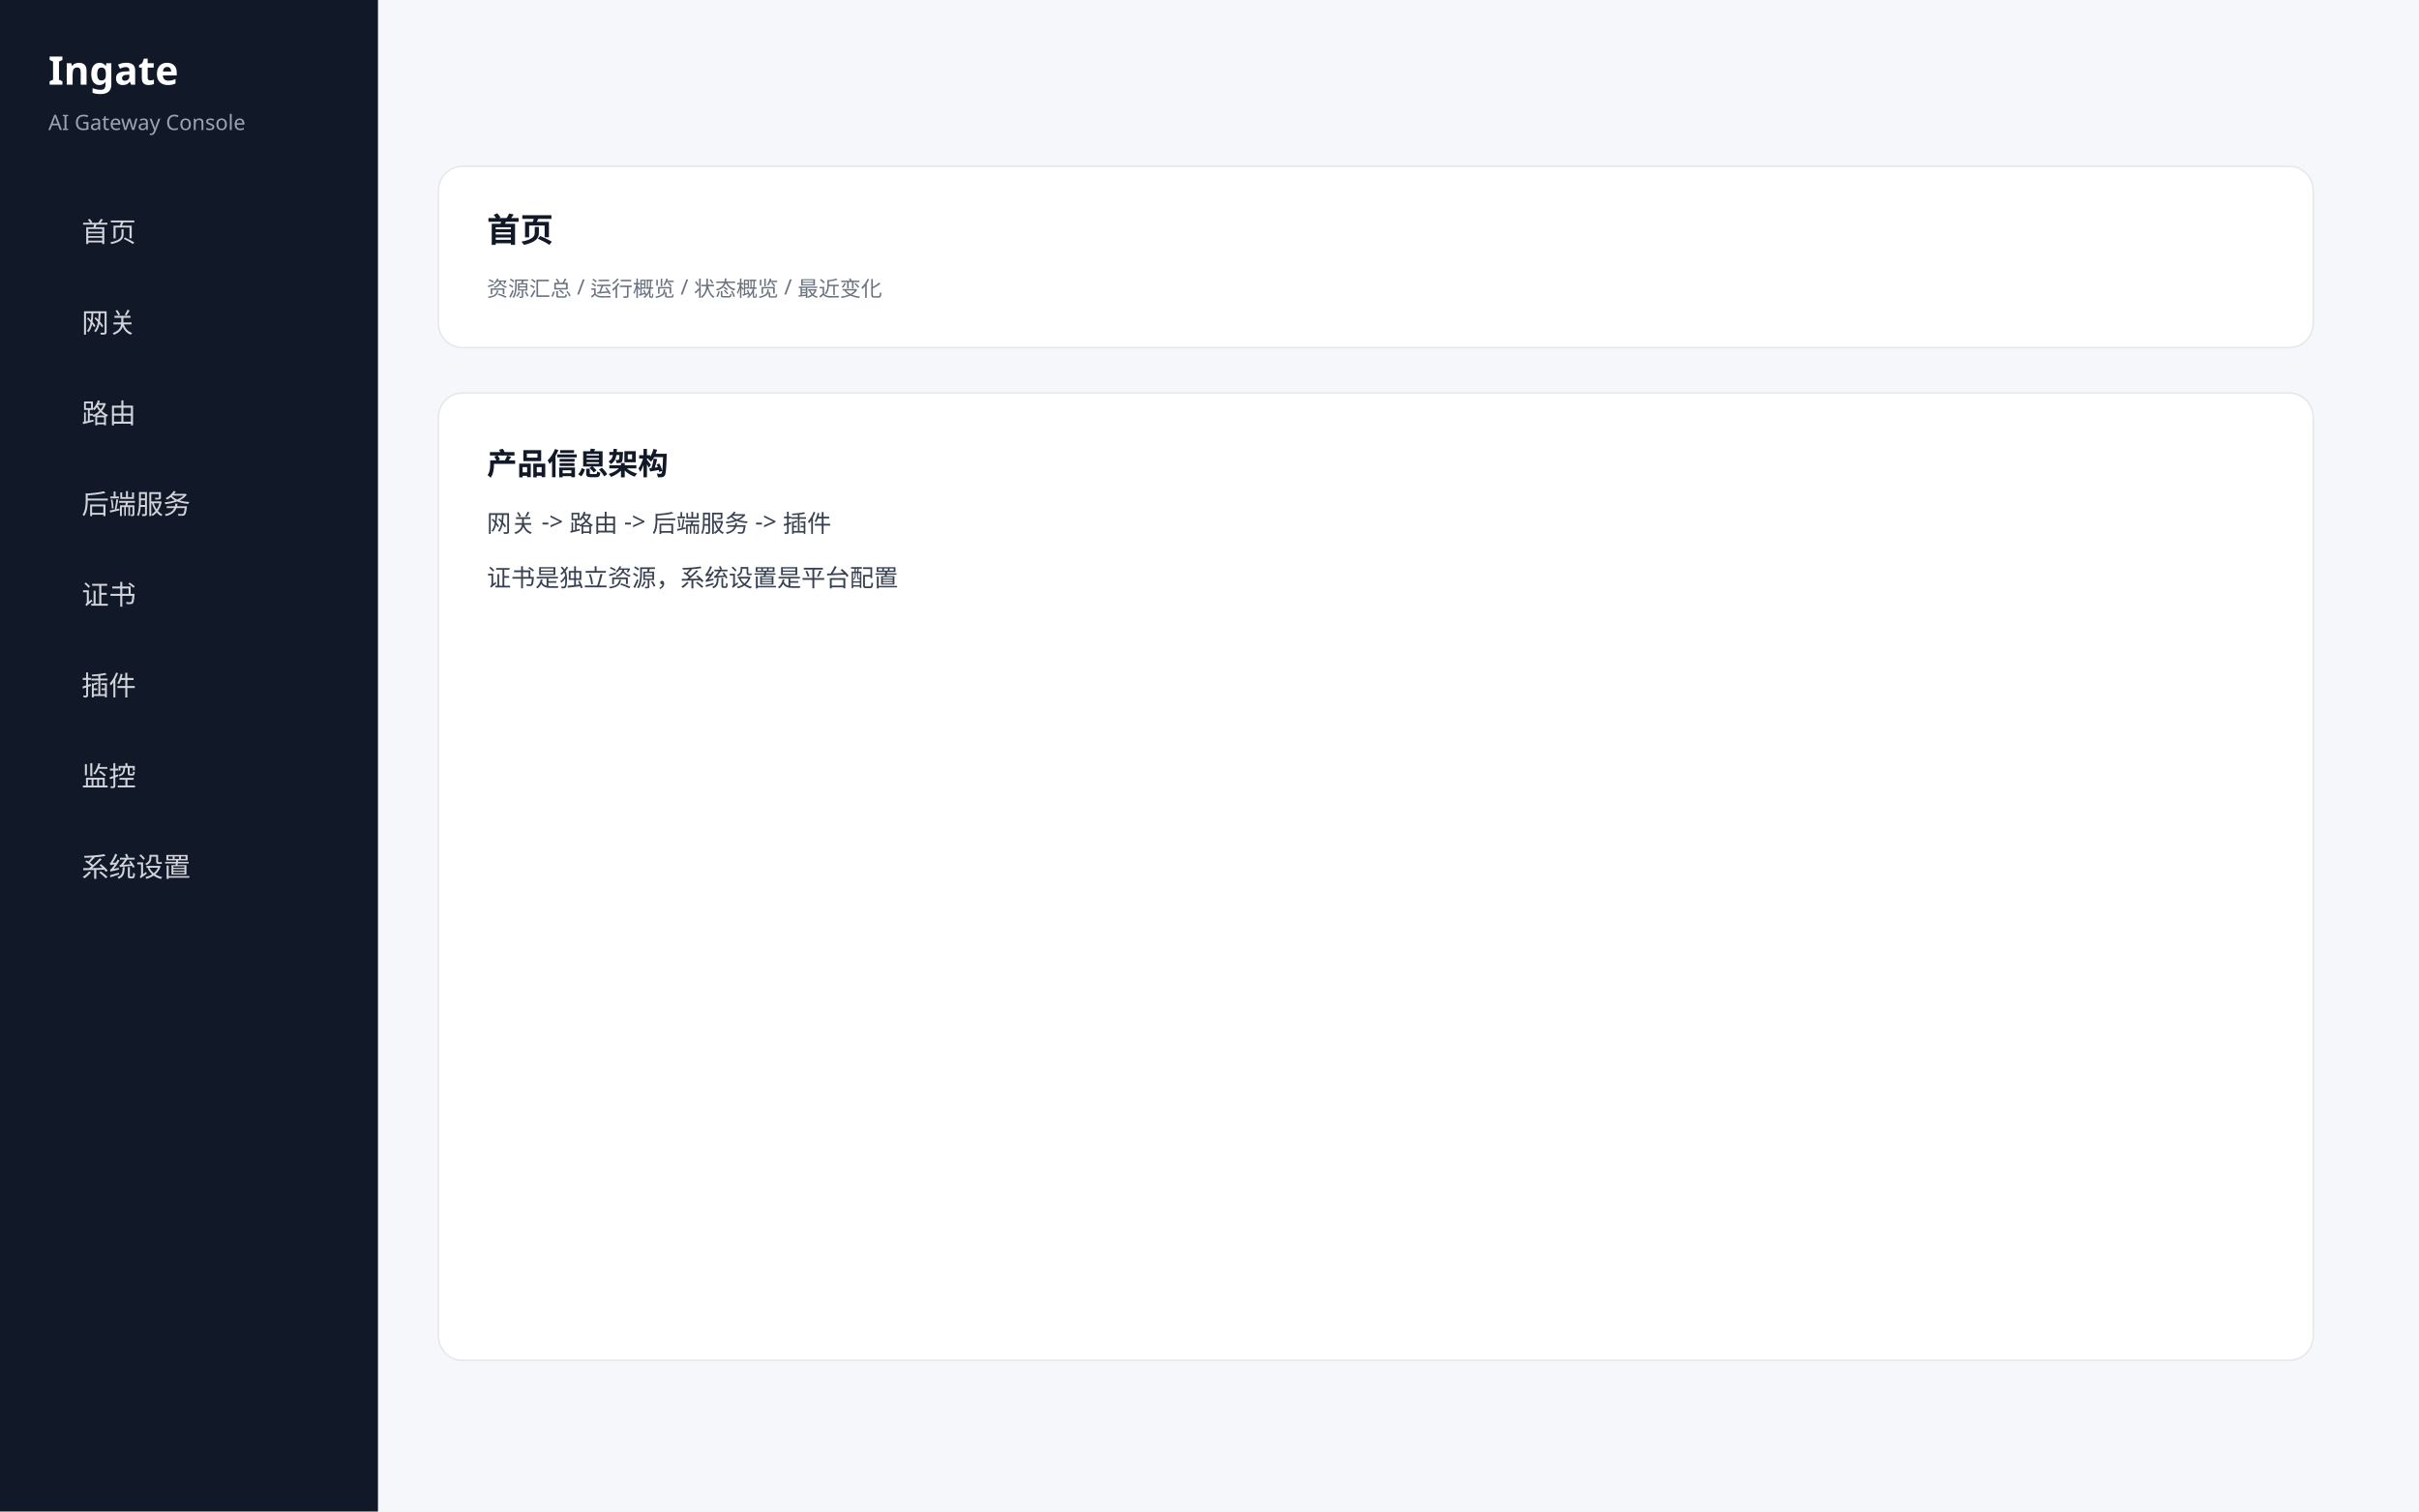
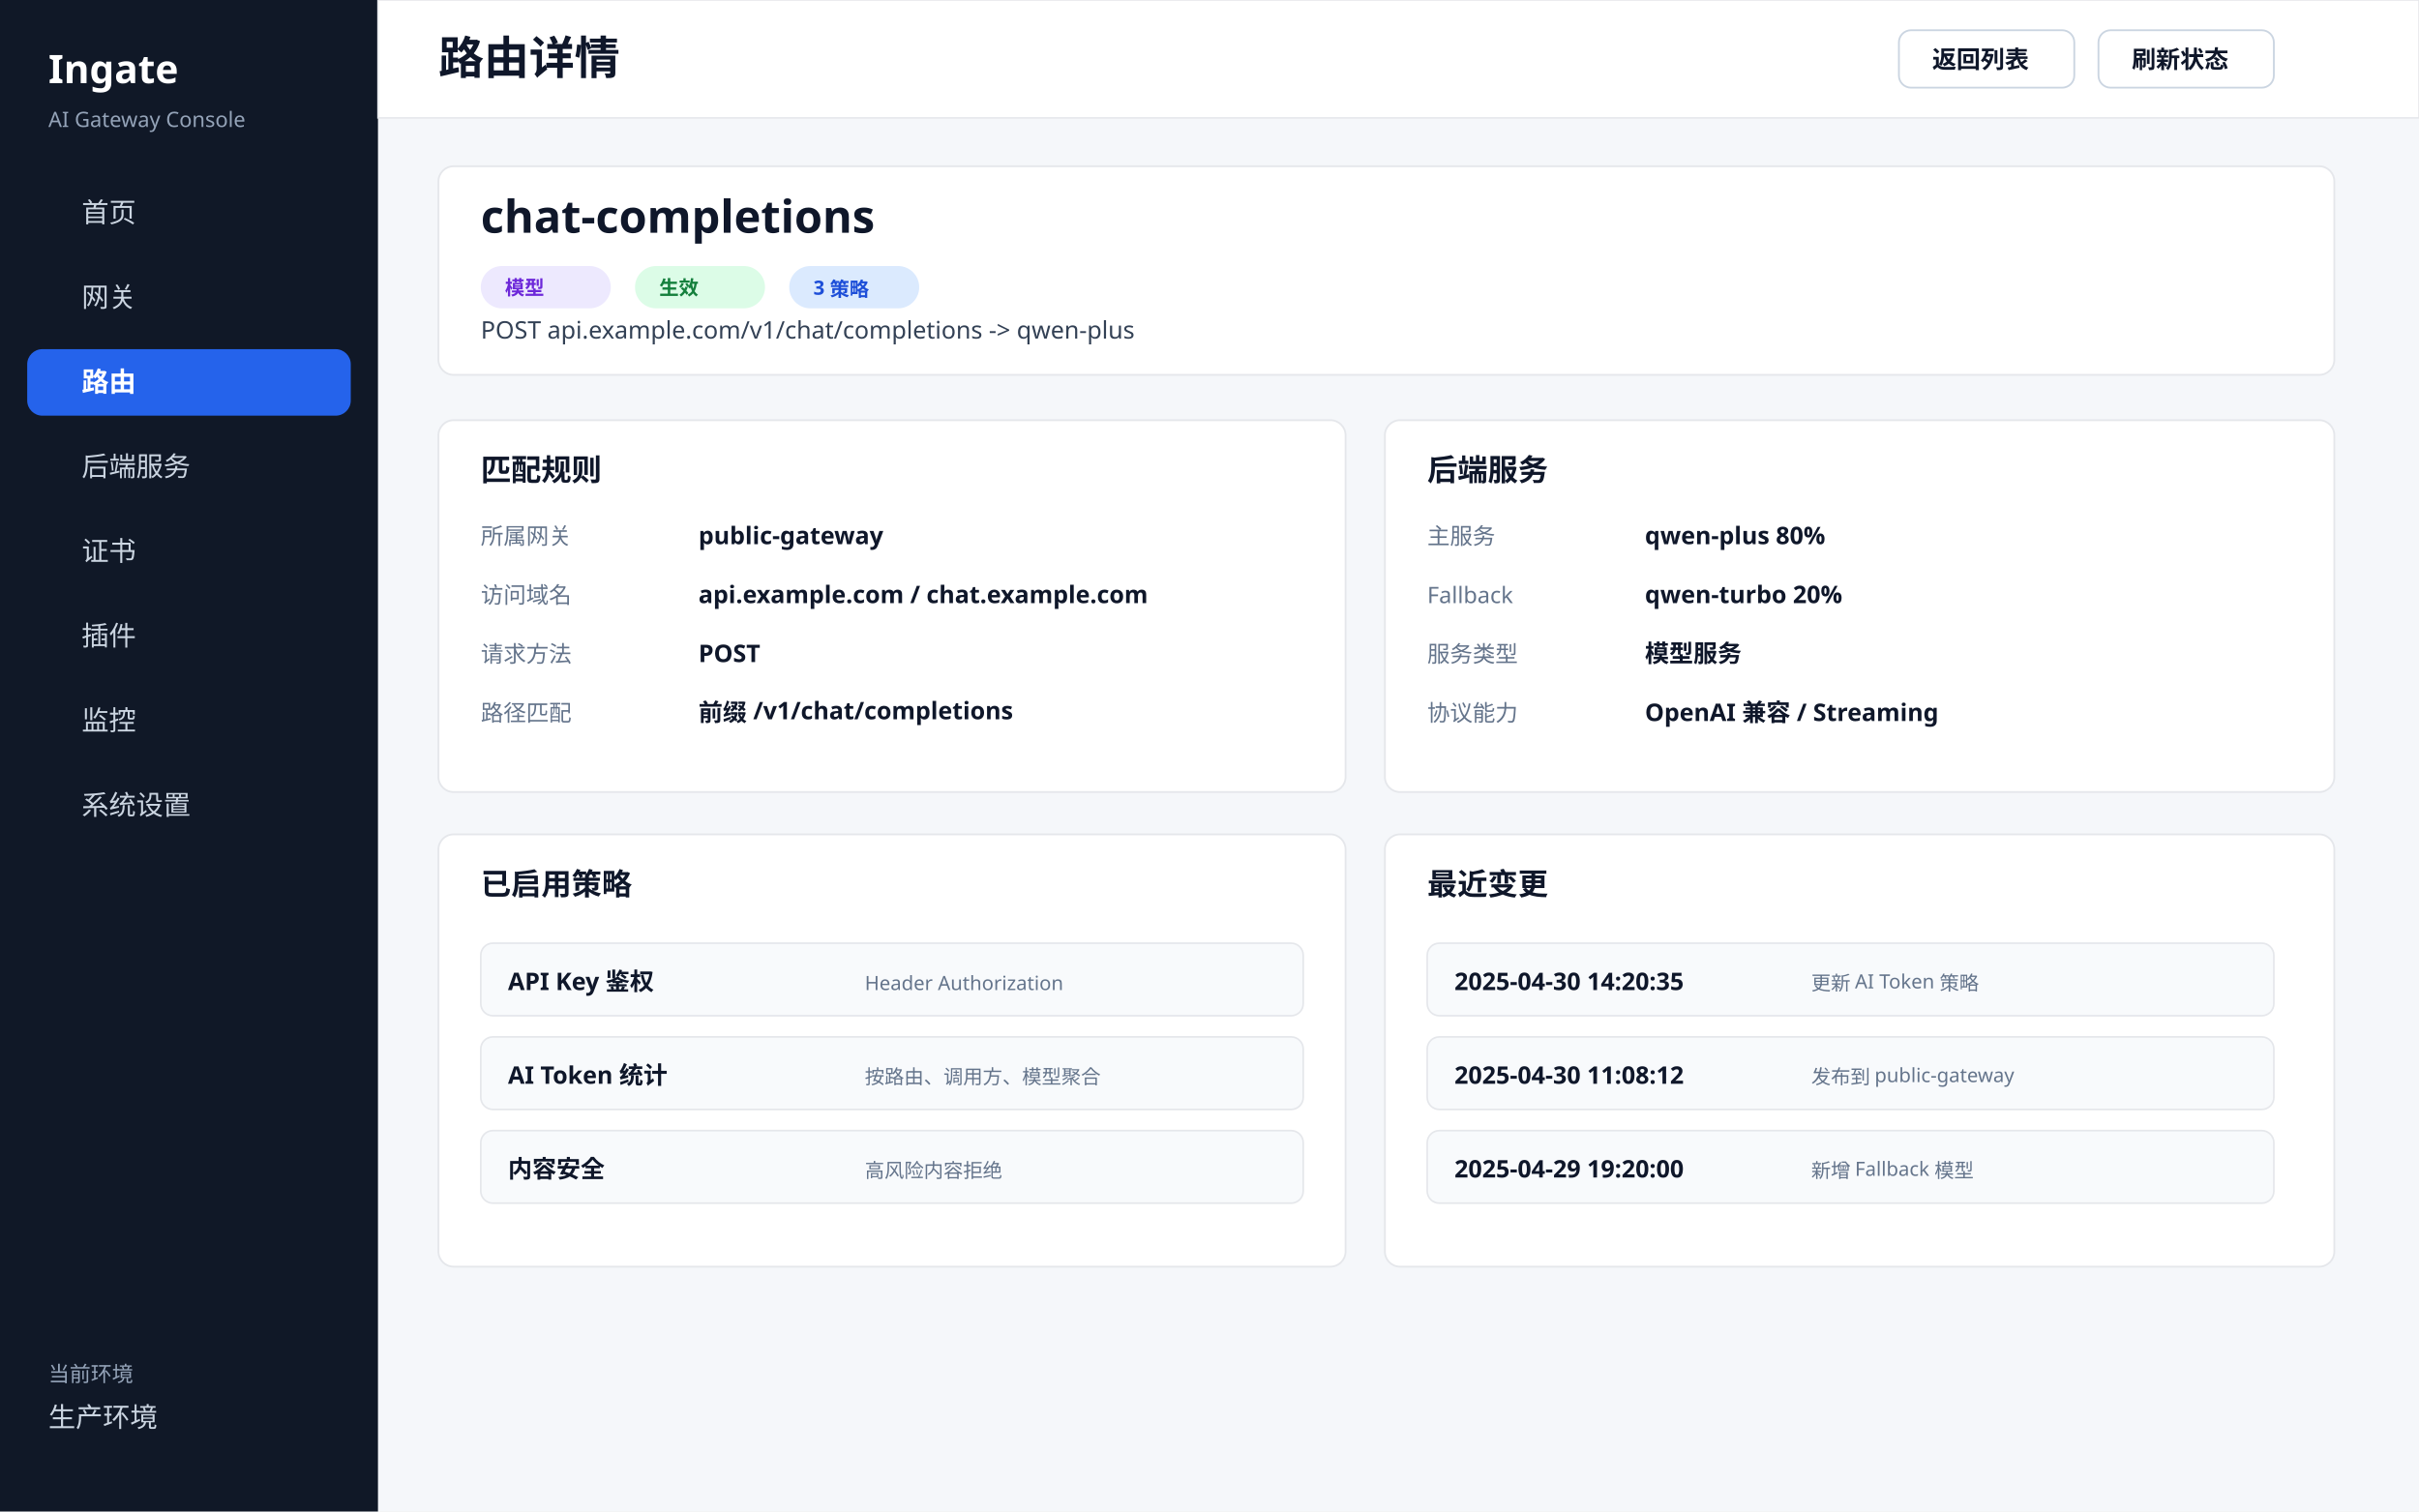
- <svg xmlns="http://www.w3.org/2000/svg" width="1600" height="1000" viewBox="0 0 1600 1000">
-   <rect width="1600" height="1000" fill="#f5f7fa" />
-   <rect x="0" y="0" width="250" height="1000" fill="#111827" />
-   <text x="32" y="56" fill="#fff" font-family="PingFang SC, sans-serif" font-size="26" font-weight="700">Ingate</text>
-   <text x="32" y="86" fill="#9ca3af" font-family="PingFang SC, sans-serif" font-size="14">AI Gateway Console</text>
-   <text x="54" y="160" fill="#d1d5db" font-family="PingFang SC, sans-serif" font-size="18" font-weight="500">首页</text>
-   <text x="54" y="220" fill="#d1d5db" font-family="PingFang SC, sans-serif" font-size="18" font-weight="500">网关</text>
-   <text x="54" y="280" fill="#d1d5db" font-family="PingFang SC, sans-serif" font-size="18" font-weight="500">路由</text>
-   <text x="54" y="340" fill="#d1d5db" font-family="PingFang SC, sans-serif" font-size="18" font-weight="500">后端服务</text>
-   <text x="54" y="400" fill="#d1d5db" font-family="PingFang SC, sans-serif" font-size="18" font-weight="500">证书</text>
-   <text x="54" y="460" fill="#d1d5db" font-family="PingFang SC, sans-serif" font-size="18" font-weight="500">插件</text>
-   <text x="54" y="520" fill="#d1d5db" font-family="PingFang SC, sans-serif" font-size="18" font-weight="500">监控</text>
-   <text x="54" y="580" fill="#d1d5db" font-family="PingFang SC, sans-serif" font-size="18" font-weight="500">系统设置</text>
-   <rect x="290" y="110" width="1240" height="120" rx="16" fill="#fff" stroke="#e5e7eb" />
-   <text x="322" y="160" fill="#111827" font-family="PingFang SC, sans-serif" font-size="22" font-weight="700">首页</text>
-   <text x="322" y="196" fill="#6b7280" font-family="PingFang SC, sans-serif" font-size="14">资源汇总 / 运行概览 / 状态概览 / 最近变化</text>
-   <rect x="290" y="260" width="1240" height="640" rx="16" fill="#fff" stroke="#e5e7eb" />
-   <text x="322" y="314" fill="#111827" font-family="PingFang SC, sans-serif" font-size="20" font-weight="700">产品信息架构</text>
-   <text x="322" y="352" fill="#374151" font-family="PingFang SC, sans-serif" font-size="16">网关 -&gt; 路由 -&gt; 后端服务 -&gt; 插件</text>
-   <text x="322" y="388" fill="#374151" font-family="PingFang SC, sans-serif" font-size="16">证书是独立资源，系统设置是平台配置</text>
+ <svg xmlns="http://www.w3.org/2000/svg" width="1600" height="1000" viewBox="0 0 1600 1000" fill="none">
+   <defs>
+     <style>
+       .page{fill:#f5f7fa}.sidebar{fill:#101827}.sidebar-active{fill:#2563eb}.topbar{fill:#fff;stroke:#e5e7eb}
+       .card{fill:#fff;stroke:#e5e7eb;stroke-width:1.2}.panel{fill:#f8fafc;stroke:#e5e7eb;stroke-width:1.1}.input{fill:#fff;stroke:#cbd5e1;stroke-width:1.2}
+       .ghost{fill:#fff;stroke:#cbd5e1;stroke-width:1.2}.button{fill:#2563eb}.table-head{fill:#f8fafc}.line{stroke:#e5e7eb}.strong-line{stroke:#93c5fd;stroke-width:2.4}
+       .brand{font:800 26px "PingFang SC","Hiragino Sans GB","Microsoft YaHei",sans-serif;fill:#fff}
+       .title{font:700 30px "PingFang SC","Hiragino Sans GB","Microsoft YaHei",sans-serif;fill:#0f172a}
+       .section{font:700 20px "PingFang SC","Hiragino Sans GB","Microsoft YaHei",sans-serif;fill:#0f172a}
+       .label{font:500 15px "PingFang SC","Hiragino Sans GB","Microsoft YaHei",sans-serif;fill:#64748b}
+       .body{font:400 16px "PingFang SC","Hiragino Sans GB","Microsoft YaHei",sans-serif;fill:#334155}
+       .body-strong{font:600 16px "PingFang SC","Hiragino Sans GB","Microsoft YaHei",sans-serif;fill:#0f172a}
+       .small{font:400 13px "PingFang SC","Hiragino Sans GB","Microsoft YaHei",sans-serif;fill:#64748b}
+       .metric{font:800 30px "PingFang SC","Hiragino Sans GB","Microsoft YaHei",sans-serif;fill:#0f172a}
+       .sidebar-text{font:500 18px "PingFang SC","Hiragino Sans GB","Microsoft YaHei",sans-serif;fill:#cbd5e1}
+       .sidebar-active-text{font:700 18px "PingFang SC","Hiragino Sans GB","Microsoft YaHei",sans-serif;fill:#fff}
+       .sidebar-muted{font:400 14px "PingFang SC","Hiragino Sans GB","Microsoft YaHei",sans-serif;fill:#94a3b8}
+       .button-text{font:700 16px "PingFang SC","Hiragino Sans GB","Microsoft YaHei",sans-serif;fill:#fff}
+       .placeholder{font:400 15px "PingFang SC","Hiragino Sans GB","Microsoft YaHei",sans-serif;fill:#94a3b8}
+       .required{fill:#ef4444}.help{fill:#2563eb}
+       .chip-blue{fill:#dbeafe}.chip-green{fill:#dcfce7}.chip-orange{fill:#ffedd5}.chip-purple{fill:#ede9fe}.chip-gray{fill:#f1f5f9}.chip-red{fill:#fee2e2}
+       .chip-text-blue{font:700 13px "PingFang SC","Hiragino Sans GB","Microsoft YaHei",sans-serif;fill:#1d4ed8}
+       .chip-text-green{font:700 13px "PingFang SC","Hiragino Sans GB","Microsoft YaHei",sans-serif;fill:#15803d}
+       .chip-text-orange{font:700 13px "PingFang SC","Hiragino Sans GB","Microsoft YaHei",sans-serif;fill:#c2410c}
+       .chip-text-purple{font:700 13px "PingFang SC","Hiragino Sans GB","Microsoft YaHei",sans-serif;fill:#6d28d9}
+       .chip-text-gray{font:700 13px "PingFang SC","Hiragino Sans GB","Microsoft YaHei",sans-serif;fill:#475569}
+       .chip-text-red{font:700 13px "PingFang SC","Hiragino Sans GB","Microsoft YaHei",sans-serif;fill:#b91c1c}
+     </style>
+   </defs>
+   <rect x="0" y="0" width="1600" height="1000" rx="0" class="page" />
+   <rect x="0" y="0" width="250" height="1000" rx="0" class="sidebar" />
+   <text x="32" y="55" class="brand">Ingate</text>
+   <text x="32" y="84" class="sidebar-muted">AI Gateway Console</text>
+   <text x="54" y="147" class="sidebar-text">首页</text>
+   <text x="54" y="203" class="sidebar-text">网关</text>
+   <rect x="18" y="231" width="214" height="44" rx="10" class="sidebar-active" />
+   <text x="54" y="259" class="sidebar-active-text">路由</text>
+   <text x="54" y="315" class="sidebar-text">后端服务</text>
+   <text x="54" y="371" class="sidebar-text">证书</text>
+   <text x="54" y="427" class="sidebar-text">插件</text>
+   <text x="54" y="483" class="sidebar-text">监控</text>
+   <text x="54" y="539" class="sidebar-text">系统设置</text>
+   <text x="32" y="914" class="sidebar-muted">当前环境</text>
+   <text x="32" y="944" class="sidebar-text">生产环境</text>
+   <rect x="250" y="0" width="1350" height="78" rx="0" class="topbar" />
+   <text x="290" y="49" class="title">路由详情</text>
+   <rect x="1256" y="20" width="116" height="38" rx="8" class="ghost" />
+   <text x="1278" y="45" class="body-strong">返回列表</text>
+   <rect x="1388" y="20" width="116" height="38" rx="8" class="ghost" />
+   <text x="1410" y="45" class="body-strong">刷新状态</text>
+   <rect x="290" y="110" width="1254" height="138" rx="10" class="card" />
+   <text x="318" y="154" class="title">chat-completions</text>
+   <rect x="318" y="176" width="86" height="28" rx="14" class="chip-purple" />
+   <text x="334" y="195" class="chip-text-purple">模型</text>
+   <rect x="420" y="176" width="86" height="28" rx="14" class="chip-green" />
+   <text x="436" y="195" class="chip-text-green">生效</text>
+   <rect x="522" y="176" width="86" height="28" rx="14" class="chip-blue" />
+   <text x="538" y="195" class="chip-text-blue">3 策略</text>
+   <text x="318" y="224" class="body">POST api.example.com/v1/chat/completions -&gt; qwen-plus</text>
+   <rect x="290" y="278" width="600" height="246" rx="10" class="card" />
+   <text x="318" y="318" class="section">匹配规则</text>
+   <text x="318" y="360" class="label">所属网关</text>
+   <text x="462" y="360" class="body-strong">public-gateway</text>
+   <text x="318" y="399" class="label">访问域名</text>
+   <text x="462" y="399" class="body-strong">api.example.com / chat.example.com</text>
+   <text x="318" y="438" class="label">请求方法</text>
+   <text x="462" y="438" class="body-strong">POST</text>
+   <text x="318" y="477" class="label">路径匹配</text>
+   <text x="462" y="477" class="body-strong">前缀 /v1/chat/completions</text>
+   <rect x="916" y="278" width="628" height="246" rx="10" class="card" />
+   <text x="944" y="318" class="section">后端服务</text>
+   <text x="944" y="360" class="label">主服务</text>
+   <text x="1088" y="360" class="body-strong">qwen-plus 80%</text>
+   <text x="944" y="399" class="label">Fallback</text>
+   <text x="1088" y="399" class="body-strong">qwen-turbo 20%</text>
+   <text x="944" y="438" class="label">服务类型</text>
+   <text x="1088" y="438" class="body-strong">模型服务</text>
+   <text x="944" y="477" class="label">协议能力</text>
+   <text x="1088" y="477" class="body-strong">OpenAI 兼容 / Streaming</text>
+   <rect x="290" y="552" width="600" height="286" rx="10" class="card" />
+   <text x="318" y="592" class="section">已启用策略</text>
+   <rect x="318" y="624" width="544" height="48" rx="8" class="panel" />
+   <text x="336" y="655" class="body-strong">API Key 鉴权</text>
+   <text x="572" y="655" class="small">Header Authorization</text>
+   <rect x="318" y="686" width="544" height="48" rx="8" class="panel" />
+   <text x="336" y="717" class="body-strong">AI Token 统计</text>
+   <text x="572" y="717" class="small">按路由、调用方、模型聚合</text>
+   <rect x="318" y="748" width="544" height="48" rx="8" class="panel" />
+   <text x="336" y="779" class="body-strong">内容安全</text>
+   <text x="572" y="779" class="small">高风险内容拒绝</text>
+   <rect x="916" y="552" width="628" height="286" rx="10" class="card" />
+   <text x="944" y="592" class="section">最近变更</text>
+   <rect x="944" y="624" width="560" height="48" rx="8" class="panel" />
+   <text x="962" y="655" class="body-strong">2025-04-30 14:20:35</text>
+   <text x="1198" y="655" class="small">更新 AI Token 策略</text>
+   <rect x="944" y="686" width="560" height="48" rx="8" class="panel" />
+   <text x="962" y="717" class="body-strong">2025-04-30 11:08:12</text>
+   <text x="1198" y="717" class="small">发布到 public-gateway</text>
+   <rect x="944" y="748" width="560" height="48" rx="8" class="panel" />
+   <text x="962" y="779" class="body-strong">2025-04-29 19:20:00</text>
+   <text x="1198" y="779" class="small">新增 Fallback 模型</text>
</svg>
